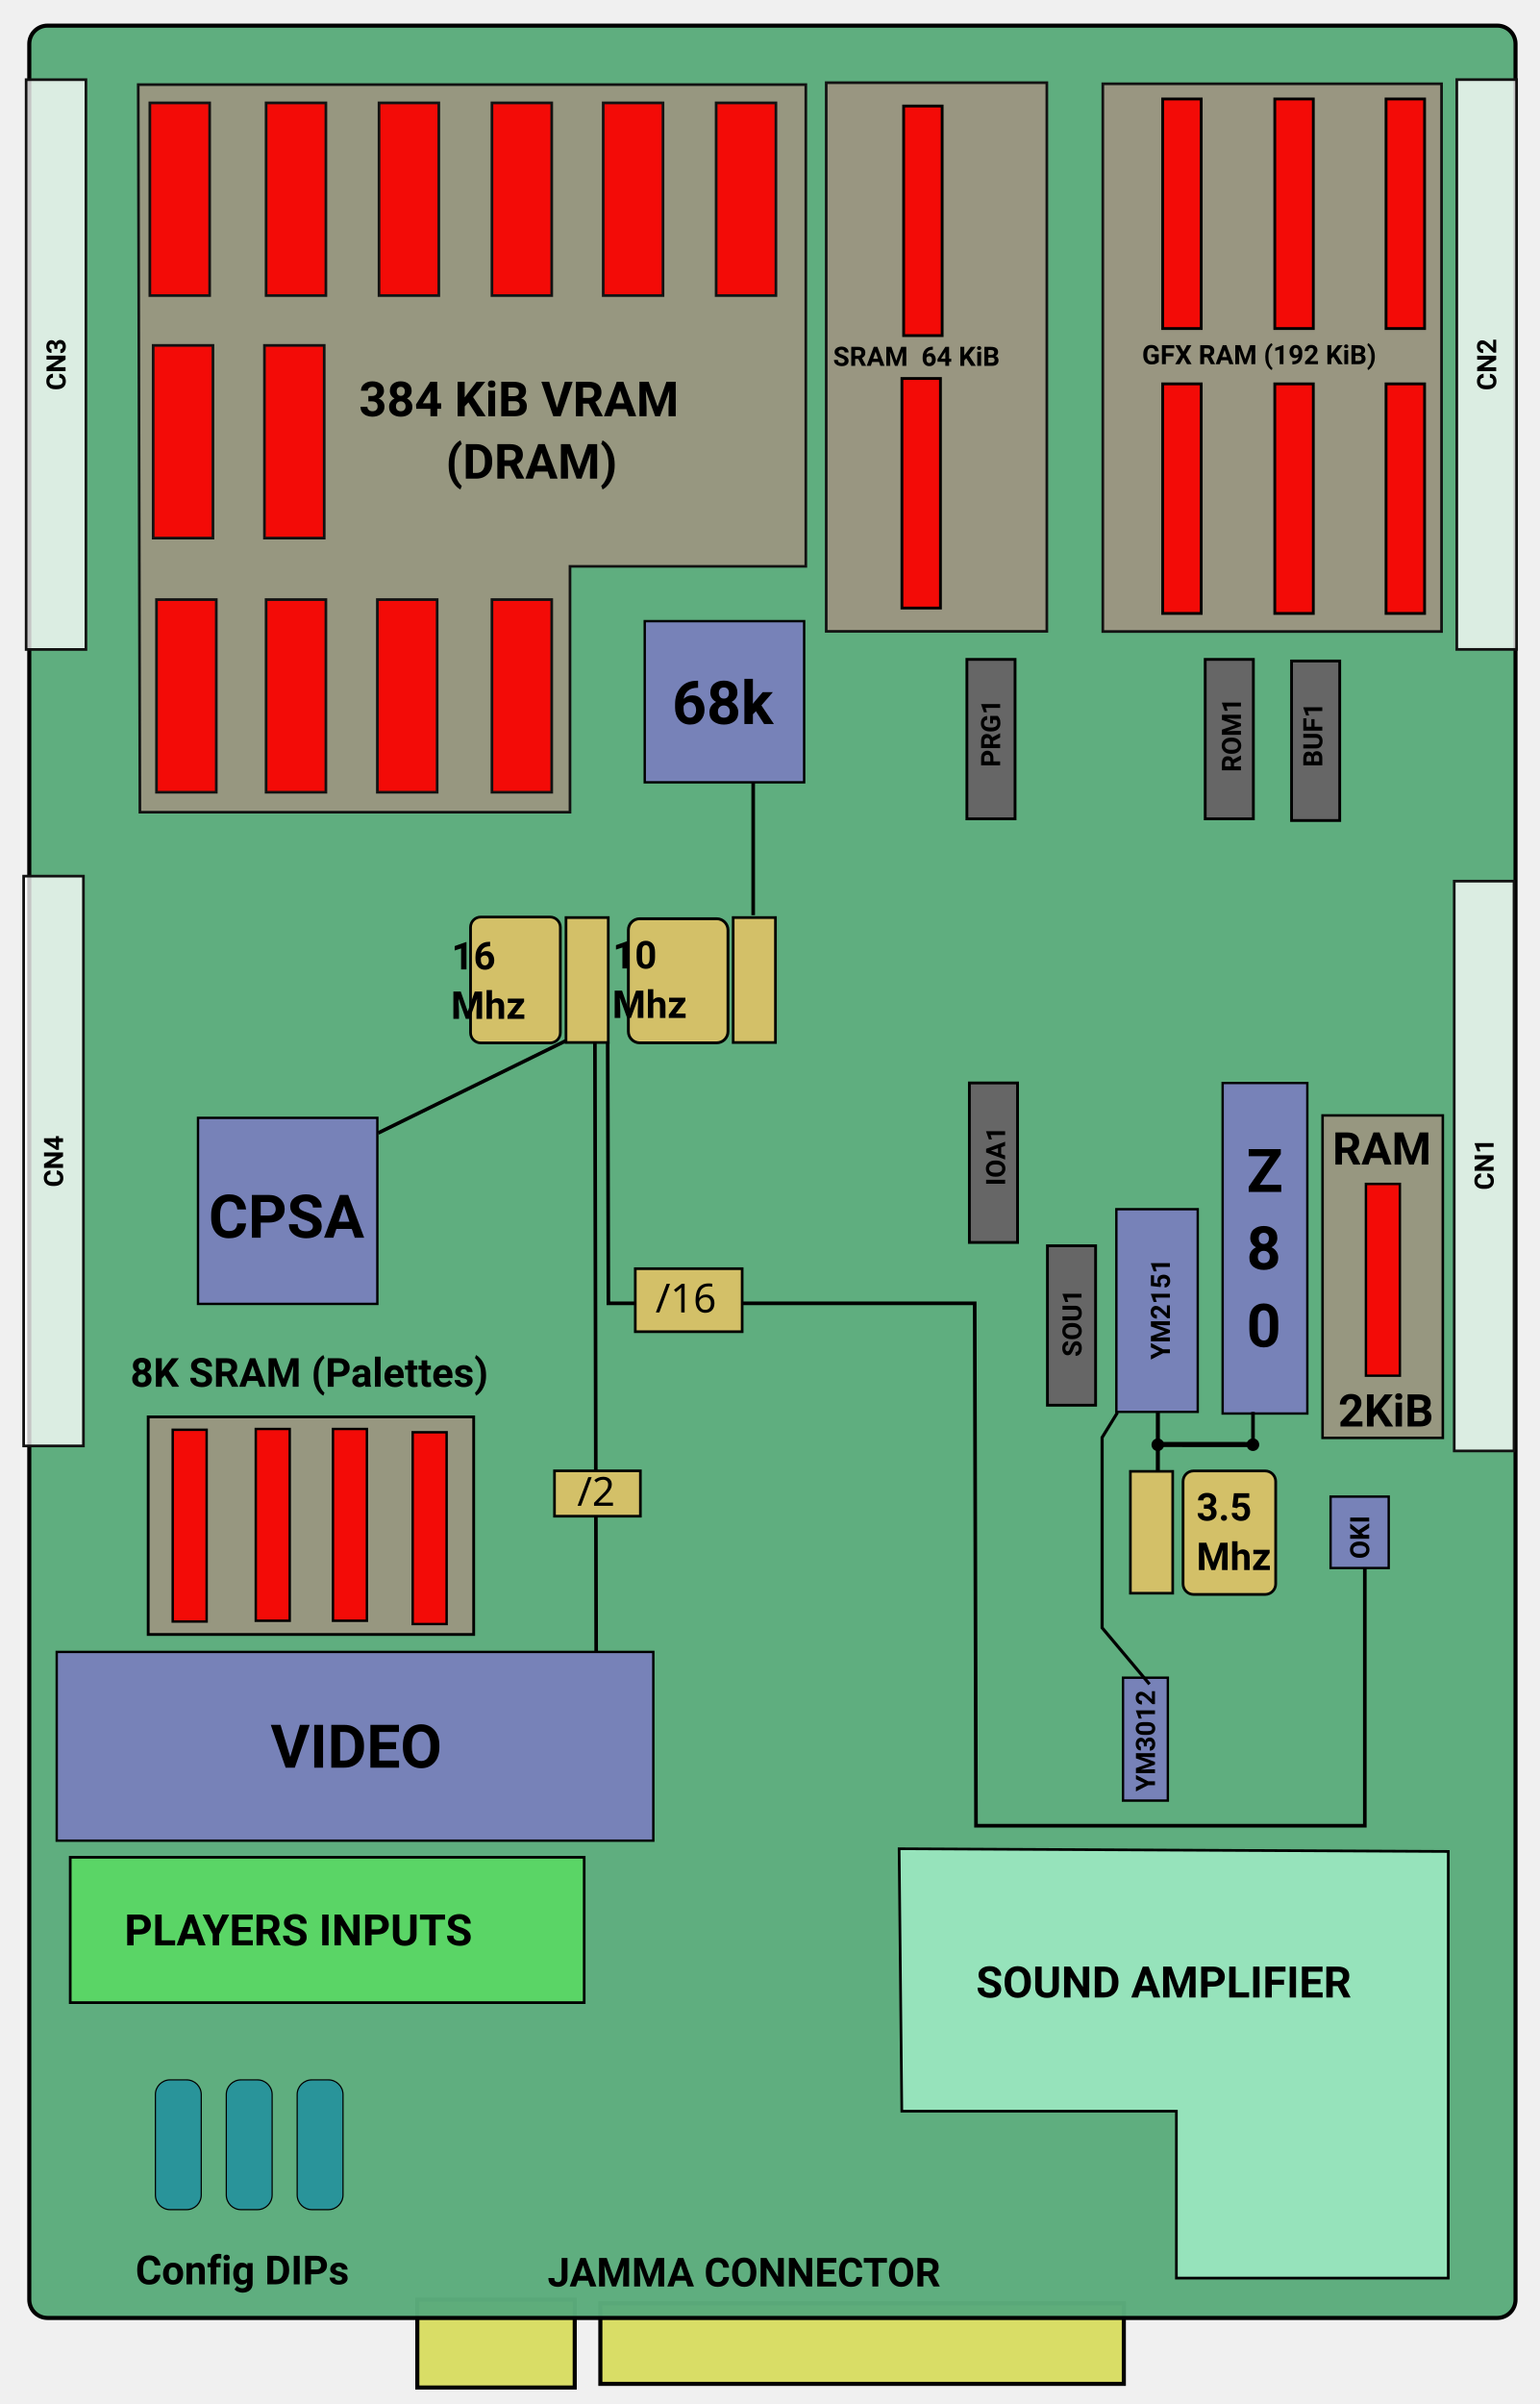
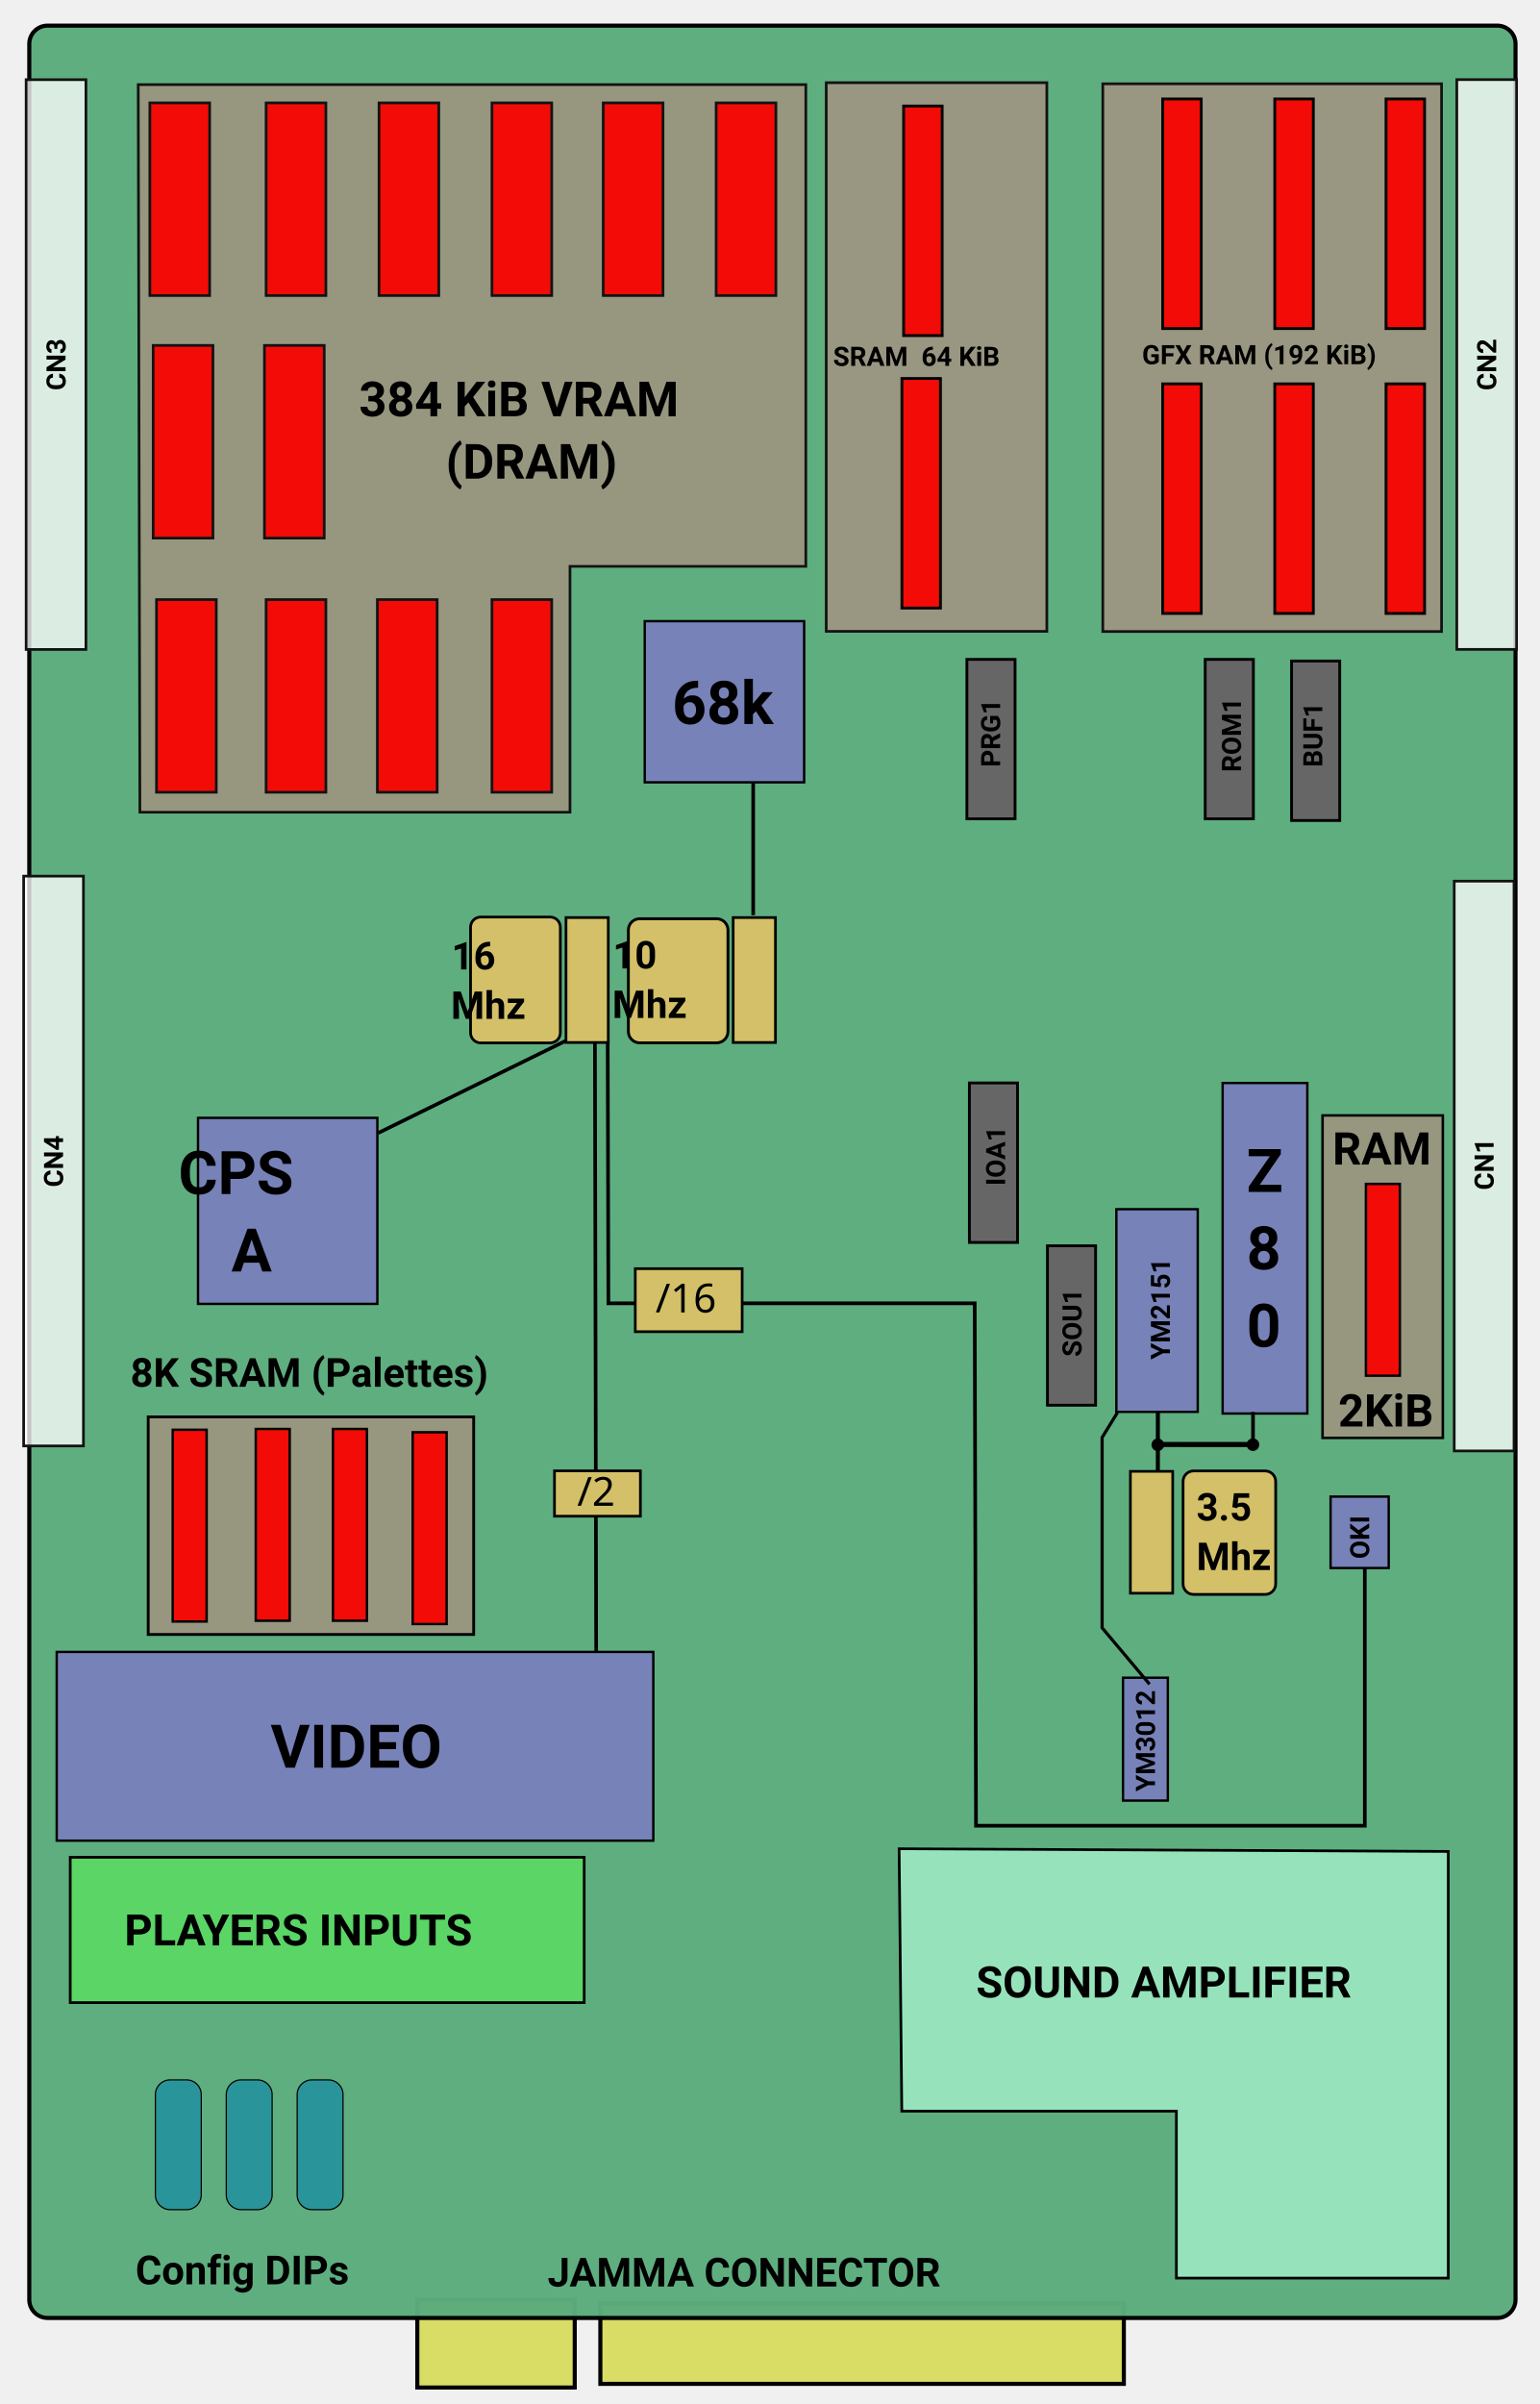
<svg xmlns="http://www.w3.org/2000/svg" width="324.996mm" height="507.447mm" viewBox="0 0 324.996 507.447" version="1.1" id="svg5">
  <defs id="defs2">
    <marker style="overflow:visible" id="DotM" refX="0" refY="0" orient="auto">
      <path transform="matrix(0.4,0,0,0.4,2.96,0.4)" style="fill:context-stroke;fill-rule:evenodd;stroke:context-stroke;stroke-width:1pt" d="m -2.5,-1 c 0,2.76 -2.24,5 -5,5 -2.76,0 -5,-2.24 -5,-5 0,-2.76 2.24,-5 5,-5 2.76,0 5,2.24 5,5 z" id="path7636" />
    </marker>
    <marker style="overflow:visible" id="DotS" refX="0" refY="0" orient="auto">
      <path transform="matrix(0.2,0,0,0.2,1.48,0.2)" style="fill:context-stroke;fill-rule:evenodd;stroke:context-stroke;stroke-width:1pt" d="m -2.5,-1 c 0,2.76 -2.24,5 -5,5 -2.76,0 -5,-2.24 -5,-5 0,-2.76 2.24,-5 5,-5 2.76,0 5,2.24 5,5 z" id="path7639" />
    </marker>
    <marker style="overflow:visible" id="DotL" refX="0" refY="0" orient="auto">
      <path transform="matrix(0.8,0,0,0.8,5.92,0.8)" style="fill:context-stroke;fill-rule:evenodd;stroke:context-stroke;stroke-width:1pt" d="m -2.5,-1 c 0,2.76 -2.24,5 -5,5 -2.76,0 -5,-2.24 -5,-5 0,-2.76 2.24,-5 5,-5 2.76,0 5,2.24 5,5 z" id="path7633" />
    </marker>
    <marker style="overflow:visible" id="DotM-8" refX="0" refY="0" orient="auto">
      <path transform="matrix(0.4,0,0,0.4,2.96,0.4)" style="fill:context-stroke;fill-rule:evenodd;stroke:context-stroke;stroke-width:1pt" d="m -2.5,-1 c 0,2.76 -2.24,5 -5,5 -2.76,0 -5,-2.24 -5,-5 0,-2.76 2.24,-5 5,-5 2.76,0 5,2.24 5,5 z" id="path7636-3" />
    </marker>
    <marker style="overflow:visible" id="marker7599" refX="0" refY="0" orient="auto">
      <path transform="matrix(0.4,0,0,0.4,2.96,0.4)" style="fill:context-stroke;fill-rule:evenodd;stroke:context-stroke;stroke-width:1pt" d="m -2.5,-1 c 0,2.76 -2.24,5 -5,5 -2.76,0 -5,-2.24 -5,-5 0,-2.76 2.24,-5 5,-5 2.76,0 5,2.24 5,5 z" id="path7597" />
    </marker>
  </defs>
  <g id="layer2" style="mix-blend-mode:lighten" transform="translate(415.1942,365.8677)" />
  <g id="layer1" style="display:inline;opacity:0.46;mix-blend-mode:normal" transform="translate(415.1942,365.8677)">
    <text xml:space="preserve" style="font-style:normal;font-weight:normal;font-size:10.583px;line-height:1.25;font-family:sans-serif;fill:#000000;fill-opacity:1;stroke:none;stroke-width:0.265" x="-213.62" y="-164.003" id="text6144">
      <tspan id="tspan6142" style="stroke-width:0.265" x="-213.62" y="-164.003" />
    </text>
  </g>
  <g id="layer7" transform="translate(-72.6337,96.319)" style="display:inline" />
  <g id="layer3" transform="translate(415.1942,365.8677)" style="display:inline" />
  <g id="layer4" transform="translate(415.1942,365.8677)" style="display:none">
    <text xml:space="preserve" style="font-weight:bold;font-size:5.644px;line-height:1.25;font-family:Roboto;-inkscape-font-specification:'Roboto Bold';display:inline;opacity:0.46;mix-blend-mode:normal;fill:#000000;fill-opacity:1;stroke:#000000;stroke-width:0.265;stroke-miterlimit:4;stroke-dasharray:none;stroke-opacity:1" x="-373.166" y="19.737" id="text13490" transform="translate(-7.9166667e-6)">
      <tspan id="tspan13488" style="fill:#000000;fill-opacity:1;stroke:#000000;stroke-width:0.265;stroke-miterlimit:4;stroke-dasharray:none;stroke-opacity:1" x="-373.166" y="19.737" />
    </text>
    <text xml:space="preserve" style="font-weight:bold;font-size:5.644px;line-height:1.25;font-family:Roboto;-inkscape-font-specification:'Roboto Bold';stroke-width:0.265" x="-311.451" y="-84.055" id="text16596">
      <tspan id="tspan16594" style="stroke-width:0.265" x="-311.451" y="-84.055" />
    </text>
  </g>
  <g id="layer5" style="display:inline" transform="translate(415.1942,365.8677)">
    <text xml:space="preserve" style="font-style:normal;font-weight:normal;font-size:10.583px;line-height:1.25;font-family:sans-serif;fill:#000000;fill-opacity:1;stroke:none;stroke-width:0.265" x="-81.075" y="-49.692" id="text35790">
      <tspan id="tspan35788" style="stroke-width:0.265" x="-81.075" y="-49.692" />
    </text>
  </g>
  <g id="layer6" transform="translate(415.1942,365.8677)" style="display:inline" />
  <g id="layer11" style="display:none" transform="translate(-72.6337,96.319)">
    <rect style="fill:#57eb59;fill-opacity:1;fill-rule:evenodd;stroke:#000000;stroke-width:0.565;stroke-miterlimit:4;stroke-dasharray:none;stroke-opacity:1" id="rect952" width="34.082" height="8.926" x="152.152" y="97.377" />
    <rect style="fill:#57eb59;fill-opacity:1;fill-rule:evenodd;stroke:#000000;stroke-width:0.565;stroke-miterlimit:4;stroke-dasharray:none;stroke-opacity:1" id="rect952-7" width="34.082" height="8.926" x="359.483" y="200.029" />
    <rect style="fill:#57eb59;fill-opacity:1;fill-rule:evenodd;stroke:#000000;stroke-width:0.565;stroke-miterlimit:4;stroke-dasharray:none;stroke-opacity:1" id="rect952-9" width="34.082" height="8.926" x="360.701" y="217.069" />
    <rect style="display:inline;opacity:0.836;fill:#57eb59;fill-opacity:1;fill-rule:evenodd;stroke:#000000;stroke-width:0.581;stroke-miterlimit:4;stroke-dasharray:none;stroke-opacity:1" id="rect952-9-5" width="42.741" height="31.112" x="266.943" y="248.216" />
    <text xml:space="preserve" style="font-style:normal;font-weight:normal;font-size:5.644px;line-height:1.25;font-family:sans-serif;fill:#000000;fill-opacity:1;stroke:none;stroke-width:0.265" x="281.26" y="258.63" id="text6492-6-0-1">
      <tspan id="tspan6490-8-65-5" style="font-style:normal;font-variant:normal;font-weight:bold;font-stretch:normal;font-size:5.644px;font-family:Roboto;-inkscape-font-specification:'Roboto Bold';stroke-width:0.265" x="281.26" y="258.63">Z-80 </tspan>
      <tspan style="font-style:normal;font-variant:normal;font-weight:bold;font-stretch:normal;font-size:5.644px;font-family:Roboto;-inkscape-font-specification:'Roboto Bold';stroke-width:0.265" x="281.26" y="265.896" id="tspan19219">&lt; - &gt;</tspan>
      <tspan style="font-style:normal;font-variant:normal;font-weight:bold;font-stretch:normal;font-size:5.644px;font-family:Roboto;-inkscape-font-specification:'Roboto Bold';stroke-width:0.265" x="281.26" y="273.163" id="tspan19221">SRAM</tspan>
    </text>
    <rect style="fill:#57eb59;fill-opacity:1;fill-rule:evenodd;stroke:#000000;stroke-width:0.565;stroke-miterlimit:4;stroke-dasharray:none;stroke-opacity:1" id="rect952-0" width="34.082" height="8.926" x="419.127" y="200.029" />
    <rect style="fill:#57eb59;fill-opacity:1;fill-rule:evenodd;stroke:#000000;stroke-width:0.565;stroke-miterlimit:4;stroke-dasharray:none;stroke-opacity:1" id="rect952-2" width="34.082" height="8.926" x="418.844" y="215.852" />
    <rect style="fill:#57eb59;fill-opacity:1;fill-rule:evenodd;stroke:#000000;stroke-width:0.565;stroke-miterlimit:4;stroke-dasharray:none;stroke-opacity:1" id="rect952-3" width="34.082" height="8.926" x="152.152" y="115.229" />
  </g>
  <g id="layer12" transform="translate(-72.6337,96.319)" style="display:inline">
    <g id="g7455">
      <rect style="fill:#d9dd63;fill-opacity:0.973;stroke:#000000;stroke-width:0.865;stroke-dasharray:none;stroke-miterlimit:4" id="rect12993" width="110.533" height="17.005" x="199.399" y="389.872" ry="0" />
      <rect style="fill:#d9dd63;fill-opacity:0.973;stroke:#000000;stroke-width:0.865;stroke-dasharray:none;stroke-miterlimit:4" id="rect13416" width="33.237" height="18.551" x="160.751" y="389.099" />
      <rect style="fill:#5cac7c;fill-opacity:0.973;stroke:#000000;stroke-width:0.865;stroke-miterlimit:4;stroke-dasharray:none" id="rect12221" width="313.821" height="483.872" x="78.817" y="-90.908" ry="3.858" />
    </g>
    <rect style="display:inline;mix-blend-mode:normal;fill:#ffffff;fill-opacity:0.77;stroke:#121212;stroke-width:0.565;stroke-miterlimit:4;stroke-dasharray:none;stroke-opacity:1" id="rect2945" width="120.273" height="12.623" x="-40.76" y="380.237" transform="rotate(-90)" />
    <rect style="display:inline;mix-blend-mode:normal;fill:#ffffff;fill-opacity:0.77;stroke:#121212;stroke-width:0.565;stroke-miterlimit:4;stroke-dasharray:none;stroke-opacity:1" id="rect2945-8" width="120.273" height="12.623" x="-209.949" y="379.695" transform="rotate(-90)" />
    <rect style="display:inline;mix-blend-mode:normal;fill:#ffffff;fill-opacity:0.77;stroke:#121212;stroke-width:0.565;stroke-miterlimit:4;stroke-dasharray:none;stroke-opacity:1" id="rect2945-8-7" width="120.273" height="12.623" x="-208.897" y="77.626" transform="rotate(-90)" />
    <rect style="display:inline;mix-blend-mode:normal;fill:#ffffff;fill-opacity:0.77;stroke:#121212;stroke-width:0.565;stroke-miterlimit:4;stroke-dasharray:none;stroke-opacity:1" id="rect2945-2" width="120.273" height="12.623" x="-40.776" y="78.155" transform="rotate(-90)" />
    <text xml:space="preserve" style="font-style:normal;font-weight:normal;font-size:5.644px;line-height:1.25;font-family:sans-serif;fill:#000000;fill-opacity:1;stroke:none;stroke-width:0.265" x="-154.259" y="85.946" id="text6492-6-739-93" transform="rotate(-90)">
      <tspan id="tspan6490-8-7-7" style="font-style:normal;font-variant:normal;font-weight:bold;font-stretch:normal;font-size:5.644px;font-family:Roboto;-inkscape-font-specification:'Roboto Bold';stroke-width:0.265" x="-154.259" y="85.946">CN4</tspan>
    </text>
    <text xml:space="preserve" style="font-style:normal;font-weight:normal;font-size:5.644px;line-height:1.25;font-family:sans-serif;fill:#000000;fill-opacity:1;stroke:none;stroke-width:0.265" x="13.92" y="86.475" id="text6492-6-739-93-4" transform="rotate(-90)">
      <tspan id="tspan6490-8-7-7-0" style="font-style:normal;font-variant:normal;font-weight:bold;font-stretch:normal;font-size:5.644px;font-family:Roboto;-inkscape-font-specification:'Roboto Bold';stroke-width:0.265" x="13.92" y="86.475">CN3</tspan>
    </text>
    <text xml:space="preserve" style="font-style:normal;font-weight:normal;font-size:5.644px;line-height:1.25;font-family:sans-serif;fill:#000000;fill-opacity:1;stroke:none;stroke-width:0.265" x="13.911" y="388.556" id="text6492-6-739-93-5" transform="rotate(-90)">
      <tspan id="tspan6490-8-7-7-7" style="font-style:normal;font-variant:normal;font-weight:bold;font-stretch:normal;font-size:5.644px;font-family:Roboto;-inkscape-font-specification:'Roboto Bold';stroke-width:0.265" x="13.911" y="388.556">CN2</tspan>
    </text>
    <text xml:space="preserve" style="font-style:normal;font-weight:normal;font-size:5.644px;line-height:1.25;font-family:sans-serif;fill:#000000;fill-opacity:1;stroke:none;stroke-width:0.265" x="-154.871" y="388.014" id="text6492-6-739-93-0" transform="rotate(-90)">
      <tspan id="tspan6490-8-7-7-05" style="font-style:normal;font-variant:normal;font-weight:bold;font-stretch:normal;font-size:5.644px;font-family:Roboto;-inkscape-font-specification:'Roboto Bold';stroke-width:0.265" x="-154.871" y="388.014">CN1</tspan>
    </text>
    <rect style="fill:#7782b8;fill-opacity:1;stroke:#000000;stroke-width:0.5;stroke-miterlimit:4;stroke-dasharray:none;stroke-opacity:1" id="rect1675" width="34.013" height="33.662" x="-68.812" y="208.769" transform="rotate(-90)" />
    <rect style="fill:#7782b8;fill-opacity:1;stroke:#000000;stroke-width:0.5;stroke-miterlimit:4;stroke-dasharray:none;stroke-opacity:1" id="rect1897" width="39.273" height="37.87" x="-178.916" y="114.444" transform="rotate(-90)" />
    <rect style="fill:#7782b8;fill-opacity:1;stroke:#000000;stroke-width:0.5;stroke-miterlimit:4;stroke-dasharray:none;stroke-opacity:1" id="rect1899" width="69.779" height="17.883" x="-202.059" y="330.795" transform="rotate(-90)" />
    <rect style="fill:#7782b8;fill-opacity:1;stroke:#000000;stroke-width:0.5;stroke-miterlimit:4;stroke-dasharray:none;stroke-opacity:1" id="rect1901" width="42.779" height="17.182" x="-201.708" y="308.354" transform="rotate(-90)" />
    <text xml:space="preserve" style="font-style:normal;font-weight:normal;font-size:5.644px;line-height:1.25;font-family:sans-serif;fill:#000000;fill-opacity:1;stroke:none;stroke-width:0.265" x="-190.66" y="319.66" id="text6492-6-7" transform="rotate(-90)">
      <tspan id="tspan6490-8-8" style="font-style:normal;font-variant:normal;font-weight:bold;font-stretch:normal;font-size:5.644px;font-family:Roboto;-inkscape-font-specification:'Roboto Bold';stroke-width:0.265" x="-190.66" y="319.66">YM2151</tspan>
    </text>
    <rect style="display:inline;fill:#d3c068;fill-opacity:1;stroke:#000000;stroke-width:0.577;stroke-miterlimit:4;stroke-dasharray:none;stroke-opacity:1" id="rect1908" width="26.573" height="18.962" x="-123.826" y="171.989" ry="2.155" transform="rotate(-90)" />
    <rect style="display:inline;fill:#d3c068;fill-opacity:1;stroke:#000000;stroke-width:0.58;stroke-miterlimit:4;stroke-dasharray:none;stroke-opacity:1" id="rect1908-8" width="26.069" height="19.558" x="-240.24" y="322.436" ry="2.223" transform="rotate(-90)" />
    <rect style="display:inline;fill:#d3c068;fill-opacity:1;stroke:#000000;stroke-width:0.603;stroke-miterlimit:4;stroke-dasharray:none;stroke-opacity:1" id="rect1908-4" width="26.196" height="21.032" x="-123.807" y="205.314" ry="2.39" transform="rotate(-90)" />
    <path style="display:inline;fill:none;stroke:#000000;stroke-width:0.765;stroke-linecap:butt;stroke-linejoin:miter;stroke-miterlimit:4;stroke-dasharray:none;stroke-opacity:1" d="M 193.261,122.806 152.494,142.837" id="path5693" />
    <path style="display:inline;fill:none;stroke:#000000;stroke-width:0.765;stroke-linecap:butt;stroke-linejoin:miter;stroke-miterlimit:4;stroke-dasharray:none;stroke-opacity:1" d="M 231.67,96.864 V 68.812" id="path5695" />
    <path style="display:inline;fill:none;stroke:#000000;stroke-width:0.852;stroke-linecap:butt;stroke-linejoin:miter;stroke-miterlimit:4;stroke-dasharray:none;stroke-opacity:1" d="m 317.113,214.707 0.007,-12.993" id="path5697" />
    <path style="display:inline;fill:none;stroke:#000000;stroke-width:1.074;stroke-linecap:butt;stroke-linejoin:miter;stroke-miterlimit:4;stroke-dasharray:none;stroke-opacity:1" d="m 337.652,208.599 -20.78,-0.007" id="path5697-7" />
    <path style="display:inline;fill:none;stroke:#000000;stroke-width:0.765;stroke-linecap:butt;stroke-linejoin:miter;stroke-miterlimit:4;stroke-dasharray:none;stroke-opacity:1" d="m 337.205,208.742 v -7.02" id="path5699" />
    <text xml:space="preserve" style="font-style:normal;font-weight:normal;font-size:8.114px;line-height:1.25;font-family:sans-serif;text-align:center;text-anchor:middle;display:inline;fill:#000000;fill-opacity:1;stroke:none;stroke-width:0.265" x="181.014" y="108.305" id="text6492">
      <tspan id="tspan6490" style="font-style:normal;font-variant:normal;font-weight:bold;font-stretch:normal;font-size:8.114px;font-family:Roboto;-inkscape-font-specification:'Roboto Bold';text-align:center;text-anchor:middle;stroke-width:0.265" x="181.014" y="108.305">16 </tspan>
      <tspan style="font-style:normal;font-variant:normal;font-weight:bold;font-stretch:normal;font-size:8.114px;font-family:Roboto;-inkscape-font-specification:'Roboto Bold';text-align:center;text-anchor:middle;stroke-width:0.265" x="181.014" y="118.75" id="tspan9613">Mhz</tspan>
    </text>
    <text xml:space="preserve" style="font-style:normal;font-weight:normal;font-size:8.114px;line-height:1.25;font-family:sans-serif;text-align:center;text-anchor:middle;display:inline;fill:#000000;fill-opacity:1;stroke:none;stroke-width:0.265" x="215.073" y="108.115" id="text6492-6">
      <tspan id="tspan6490-8" style="font-style:normal;font-variant:normal;font-weight:bold;font-stretch:normal;font-size:8.114px;font-family:Roboto;-inkscape-font-specification:'Roboto Bold';text-align:center;text-anchor:middle;stroke-width:0.265" x="215.073" y="108.115">10 </tspan>
      <tspan style="font-style:normal;font-variant:normal;font-weight:bold;font-stretch:normal;font-size:8.114px;font-family:Roboto;-inkscape-font-specification:'Roboto Bold';text-align:center;text-anchor:middle;stroke-width:0.265" x="215.073" y="118.56" id="tspan10155">Mhz</tspan>
    </text>
    <text xml:space="preserve" style="font-style:normal;font-weight:normal;font-size:8.114px;line-height:1.25;font-family:sans-serif;display:inline;fill:#000000;fill-opacity:1;stroke:none;stroke-width:0.265" x="325.27" y="224.651" id="text6492-6-8">
      <tspan id="tspan6490-8-4" style="font-style:normal;font-variant:normal;font-weight:bold;font-stretch:normal;font-size:8.114px;font-family:Roboto;-inkscape-font-specification:'Roboto Bold';stroke-width:0.265" x="325.27" y="224.651">3.5 </tspan>
      <tspan style="font-style:normal;font-variant:normal;font-weight:bold;font-stretch:normal;font-size:8.114px;font-family:Roboto;-inkscape-font-specification:'Roboto Bold';stroke-width:0.265" x="325.27" y="235.096" id="tspan6848">Mhz</tspan>
    </text>
    <rect style="display:inline;fill:#d3c068;fill-opacity:1;stroke:#000000;stroke-width:0.558;stroke-miterlimit:4;stroke-dasharray:none;stroke-opacity:1" id="rect3130" width="25.729" height="8.933" x="-239.987" y="311.318" ry="0" transform="rotate(-90)" />
    <rect style="display:inline;fill:#d3c068;fill-opacity:1;stroke:#000000;stroke-width:0.565;stroke-miterlimit:4;stroke-dasharray:none;stroke-opacity:1" id="rect3130-1" width="26.373" height="8.926" x="-123.735" y="192.145" ry="0" transform="rotate(-90)" />
    <rect style="display:inline;fill:#d3c068;fill-opacity:1;stroke:#000000;stroke-width:0.565;stroke-miterlimit:4;stroke-dasharray:none;stroke-opacity:1" id="rect3130-3" width="26.373" height="8.926" x="-123.735" y="227.444" ry="0" transform="rotate(-90)" />
    <rect style="display:inline;fill:#c98382;fill-opacity:0.535;stroke:#000000;stroke-width:0.533;stroke-miterlimit:4;stroke-dasharray:none;stroke-opacity:1" id="rect4839-4" width="68.068" height="25.397" x="-207.198" y="351.891" transform="rotate(-90)" />
    <path style="display:inline;fill:#c98382;fill-opacity:0.535;stroke:#121212;stroke-width:0.565;stroke-linecap:butt;stroke-linejoin:miter;stroke-miterlimit:4;stroke-dasharray:none;stroke-opacity:1" d="m 102.172,75.124 h 90.818 v -51.896 h 49.792 V -78.461 H 101.821 Z" id="path2176" />
    <rect style="display:inline;fill:#c98382;fill-opacity:0.553;stroke:#121212;stroke-width:0.565;stroke-miterlimit:4;stroke-dasharray:none;stroke-opacity:1" id="rect3589" width="115.812" height="46.584" x="-36.952" y="247.092" transform="rotate(-90)" />
    <rect style="display:inline;fill:#c98382;fill-opacity:0.553;stroke:#121212;stroke-width:0.565;stroke-miterlimit:4;stroke-dasharray:none;stroke-opacity:1" id="rect3589-5" width="115.613" height="71.524" x="-36.984" y="305.492" transform="rotate(-90)" />
    <rect style="display:inline;fill:#f30b07;fill-opacity:1;stroke:#000000;stroke-width:0.595;stroke-miterlimit:4;stroke-dasharray:none;stroke-opacity:1" id="rect2651-7-0-4-0" width="48.46" height="8.135" x="-33.167" y="341.806" ry="0" transform="rotate(-90)" />
    <rect style="display:inline;fill:#f30b07;fill-opacity:1;stroke:#000000;stroke-width:0.595;stroke-miterlimit:4;stroke-dasharray:none;stroke-opacity:1" id="rect2651-7-0-6-0" width="48.46" height="8.135" x="26.966" y="341.806" ry="0" transform="rotate(-90)" />
    <rect style="display:inline;fill:#f30b07;fill-opacity:1;stroke:#000000;stroke-width:0.595;stroke-miterlimit:4;stroke-dasharray:none;stroke-opacity:1" id="rect2651-7-0-4-9" width="48.46" height="8.135" x="-33.167" y="365.299" ry="0" transform="rotate(-90)" />
    <rect style="display:inline;fill:#f30b07;fill-opacity:1;stroke:#000000;stroke-width:0.595;stroke-miterlimit:4;stroke-dasharray:none;stroke-opacity:1" id="rect2651-7-0-6-3" width="48.46" height="8.135" x="26.966" y="365.299" ry="0" transform="rotate(-90)" />
    <rect style="display:inline;fill:#f30b07;fill-opacity:1;stroke:#000000;stroke-width:0.595;stroke-miterlimit:4;stroke-dasharray:none;stroke-opacity:1" id="rect2651-7-0" width="48.46" height="8.135" x="25.478" y="263.435" ry="0" transform="rotate(-90)" />
    <rect style="display:inline;fill:#f30b07;fill-opacity:1;stroke:#000000;stroke-width:0.595;stroke-miterlimit:4;stroke-dasharray:none;stroke-opacity:1" id="rect2651-7-0-3" width="48.46" height="8.135" x="-32.029" y="263.075" ry="0" transform="rotate(-90)" />
    <rect style="display:inline;fill:#f30b07;fill-opacity:1;stroke:#000000;stroke-width:0.595;stroke-miterlimit:4;stroke-dasharray:none;stroke-opacity:1" id="rect2651-7-0-4" width="48.46" height="8.135" x="-33.167" y="318.134" ry="0" transform="rotate(-90)" />
    <rect style="display:inline;fill:#f30b07;fill-opacity:1;stroke:#000000;stroke-width:0.51;stroke-miterlimit:4;stroke-dasharray:none;stroke-opacity:1" id="rect2651-7-0-4-5" width="40.479" height="7.167" x="-194.071" y="361.049" ry="0" transform="rotate(-90)" />
    <rect style="display:inline;fill:#f30b07;fill-opacity:1;stroke:#000000;stroke-width:0.595;stroke-miterlimit:4;stroke-dasharray:none;stroke-opacity:1" id="rect2651-7-0-6" width="48.46" height="8.135" x="26.966" y="318.134" ry="0" transform="rotate(-90)" />
    <rect style="display:inline;fill:#c98382;fill-opacity:0.535;stroke:#000000;stroke-width:0.595;stroke-miterlimit:4;stroke-dasharray:none;stroke-opacity:1" id="rect4839" width="45.935" height="68.727" x="-248.695" y="103.925" transform="rotate(-90)" />
    <rect style="display:inline;fill:#f30b07;fill-opacity:1;stroke:#000000;stroke-width:0.51;stroke-miterlimit:4;stroke-dasharray:none;stroke-opacity:1" id="rect2651-7-0-4-5-2" width="40.479" height="7.167" x="-245.964" y="109.101" ry="0" transform="rotate(-90)" />
    <rect style="display:inline;fill:#f30b07;fill-opacity:1;stroke:#000000;stroke-width:0.51;stroke-miterlimit:4;stroke-dasharray:none;stroke-opacity:1" id="rect2651-7-0-4-5-1" width="40.479" height="7.167" x="-245.792" y="126.64" ry="0" transform="rotate(-90)" />
    <rect style="display:inline;fill:#f30b07;fill-opacity:1;stroke:#000000;stroke-width:0.51;stroke-miterlimit:4;stroke-dasharray:none;stroke-opacity:1" id="rect2651-7-0-4-5-3" width="40.479" height="7.167" x="-245.792" y="142.942" ry="0" transform="rotate(-90)" />
    <rect style="display:inline;fill:#f30b07;fill-opacity:1;stroke:#000000;stroke-width:0.51;stroke-miterlimit:4;stroke-dasharray:none;stroke-opacity:1" id="rect2651-7-0-4-5-21" width="40.479" height="7.167" x="-246.493" y="159.773" ry="0" transform="rotate(-90)" />
    <rect style="display:inline;fill:#f30b07;fill-opacity:1;stroke:#121212;stroke-width:0.565;stroke-miterlimit:4;stroke-dasharray:none;stroke-opacity:1" id="rect2651" width="40.675" height="12.623" x="33.928" y="104.276" ry="0" transform="rotate(-90)" />
    <rect style="display:inline;fill:#f30b07;fill-opacity:1;stroke:#121212;stroke-width:0.565;stroke-miterlimit:4;stroke-dasharray:none;stroke-opacity:1" id="rect2651-3" width="40.675" height="12.623" x="-17.267" y="104.977" ry="0" transform="rotate(-90)" />
    <rect style="display:inline;fill:#f30b07;fill-opacity:1;stroke:#121212;stroke-width:0.565;stroke-miterlimit:4;stroke-dasharray:none;stroke-opacity:1" id="rect2651-6" width="40.675" height="12.623" x="-70.916" y="105.678" ry="0" transform="rotate(-90)" />
    <rect style="display:inline;fill:#f30b07;fill-opacity:1;stroke:#121212;stroke-width:0.565;stroke-miterlimit:4;stroke-dasharray:none;stroke-opacity:1" id="rect2651-5" width="40.675" height="12.623" x="-70.916" y="128.821" ry="0" transform="rotate(-90)" />
    <rect style="display:inline;fill:#f30b07;fill-opacity:1;stroke:#121212;stroke-width:0.565;stroke-miterlimit:4;stroke-dasharray:none;stroke-opacity:1" id="rect2651-9" width="40.675" height="12.623" x="-17.267" y="128.47" ry="0" transform="rotate(-90)" />
    <rect style="display:inline;fill:#f30b07;fill-opacity:1;stroke:#121212;stroke-width:0.565;stroke-miterlimit:4;stroke-dasharray:none;stroke-opacity:1" id="rect2651-54" width="40.675" height="12.623" x="33.928" y="128.821" ry="0" transform="rotate(-90)" />
    <rect style="display:inline;fill:#f30b07;fill-opacity:1;stroke:#121212;stroke-width:0.565;stroke-miterlimit:4;stroke-dasharray:none;stroke-opacity:1" id="rect2651-91" width="40.675" height="12.623" x="33.928" y="152.665" ry="0" transform="rotate(-90)" />
    <rect style="display:inline;fill:#f30b07;fill-opacity:1;stroke:#121212;stroke-width:0.565;stroke-miterlimit:4;stroke-dasharray:none;stroke-opacity:1" id="rect2651-7" width="40.675" height="12.623" x="33.928" y="176.509" ry="0" transform="rotate(-90)" />
    <rect style="display:inline;fill:#f30b07;fill-opacity:1;stroke:#121212;stroke-width:0.565;stroke-miterlimit:4;stroke-dasharray:none;stroke-opacity:1" id="rect2651-55" width="40.675" height="12.623" x="33.928" y="200.003" ry="0" transform="rotate(-90)" />
    <rect style="display:inline;fill:#f30b07;fill-opacity:1;stroke:#121212;stroke-width:0.565;stroke-miterlimit:4;stroke-dasharray:none;stroke-opacity:1" id="rect2651-4" width="40.675" height="12.623" x="33.928" y="223.847" ry="0" transform="rotate(-90)" />
    <rect style="display:inline;fill:#f30b07;fill-opacity:1;stroke:#121212;stroke-width:0.565;stroke-miterlimit:4;stroke-dasharray:none;stroke-opacity:1" id="rect2651-1" width="40.675" height="12.623" x="-70.916" y="152.315" ry="0" transform="rotate(-90)" />
    <rect style="display:inline;fill:#f30b07;fill-opacity:1;stroke:#121212;stroke-width:0.565;stroke-miterlimit:4;stroke-dasharray:none;stroke-opacity:1" id="rect2651-8" width="40.675" height="12.623" x="-70.916" y="176.509" ry="0" transform="rotate(-90)" />
    <text xml:space="preserve" style="font-style:normal;font-weight:normal;font-size:10.231px;line-height:1.25;font-family:sans-serif;display:inline;fill:#000000;fill-opacity:1;stroke:none;stroke-width:0.265" x="191.516" y="-8.455" id="text6492-6-5-3">
      <tspan id="tspan6490-8-6-0" style="font-style:normal;font-variant:normal;font-weight:bold;font-stretch:normal;font-size:10.231px;font-family:Roboto;-inkscape-font-specification:'Roboto Bold';text-align:center;text-anchor:middle;stroke-width:0.265" x="191.516" y="-8.455">384 KiB VRAM</tspan>
      <tspan style="font-style:normal;font-variant:normal;font-weight:bold;font-stretch:normal;font-size:10.231px;font-family:Roboto;-inkscape-font-specification:'Roboto Bold';text-align:center;text-anchor:middle;stroke-width:0.265" x="191.516" y="4.715" id="tspan43017">(DRAM)</tspan>
    </text>
    <text xml:space="preserve" style="font-style:normal;font-weight:normal;font-size:5.644px;line-height:1.25;font-family:sans-serif;display:inline;fill:#000000;fill-opacity:1;stroke:none;stroke-width:0.265" x="269.814" y="-19.087" id="text6492-6-5-6">
      <tspan style="font-style:normal;font-variant:normal;font-weight:bold;font-stretch:normal;font-size:5.644px;font-family:Roboto;-inkscape-font-specification:'Roboto Bold';text-align:center;text-anchor:middle;stroke-width:0.265" x="270.514" y="-19.087" id="tspan14691">SRAM  64 KiB </tspan>
    </text>
    <text xml:space="preserve" style="font-style:normal;font-weight:normal;font-size:5.644px;line-height:1.25;font-family:sans-serif;display:inline;fill:#000000;fill-opacity:1;stroke:none;stroke-width:0.265" x="342.172" y="-19.45" id="text6492-6-5-6-6">
      <tspan style="font-style:normal;font-variant:normal;font-weight:bold;font-stretch:normal;font-size:5.644px;font-family:Roboto;-inkscape-font-specification:'Roboto Bold';text-align:center;text-anchor:middle;stroke-width:0.265" x="342.172" y="-19.45" id="tspan38105-3">GFX RAM (192 KiB)</tspan>
    </text>
    <text xml:space="preserve" style="font-style:normal;font-weight:normal;font-size:9.525px;line-height:1.25;font-family:sans-serif;display:inline;fill:#000000;fill-opacity:1;stroke:none;stroke-width:0.265" x="355.202" y="204.796" id="text6492-6-5-4">
      <tspan id="tspan6490-8-6-8" style="font-style:normal;font-variant:normal;font-weight:bold;font-stretch:normal;font-size:9.525px;font-family:Roboto;-inkscape-font-specification:'Roboto Bold';stroke-width:0.265" x="355.202" y="204.796">2KiB </tspan>
    </text>
    <text xml:space="preserve" style="font-style:normal;font-weight:normal;font-size:9.525px;line-height:1.25;font-family:sans-serif;display:inline;fill:#000000;fill-opacity:1;stroke:none;stroke-width:0.265" x="353.998" y="149.509" id="text6492-6-5-4-9">
      <tspan id="tspan6490-8-6-8-1" style="font-style:normal;font-variant:normal;font-weight:bold;font-stretch:normal;font-size:9.525px;font-family:Roboto;-inkscape-font-specification:'Roboto Bold';stroke-width:0.265" x="353.998" y="149.509">RAM</tspan>
    </text>
    <text xml:space="preserve" style="font-style:normal;font-weight:normal;font-size:8.467px;line-height:1.25;font-family:sans-serif;display:inline;fill:#000000;fill-opacity:1;stroke:none;stroke-width:0.265" x="100.162" y="196.402" id="text6492-6-5-61">
      <tspan id="tspan6490-8-6-40" style="font-style:normal;font-variant:normal;font-weight:bold;font-stretch:normal;font-size:8.467px;font-family:Roboto;-inkscape-font-specification:'Roboto Bold';stroke-width:0.265" x="100.162" y="196.402">8K SRAM (Palettes)</tspan>
    </text>
    <text xml:space="preserve" style="font-style:normal;font-weight:normal;font-size:8.467px;line-height:1.25;font-family:sans-serif;display:inline;fill:#000000;fill-opacity:1;stroke:none;stroke-width:0.265" x="101.25" y="385.858" id="text6492-6-5-61-7">
      <tspan id="tspan6490-8-6-40-4" style="font-style:normal;font-variant:normal;font-weight:bold;font-stretch:normal;font-size:8.467px;font-family:Roboto;-inkscape-font-specification:'Roboto Bold';stroke-width:0.265" x="101.25" y="385.858">Config DIPs</tspan>
    </text>
    <text xml:space="preserve" style="font-style:normal;font-weight:normal;font-size:8.467px;line-height:1.25;font-family:sans-serif;display:inline;fill:#000000;fill-opacity:1;stroke:none;stroke-width:0.265" x="188.253" y="386.323" id="text6492-6-5-61-7-0">
      <tspan id="tspan6490-8-6-40-4-7" style="font-style:normal;font-variant:normal;font-weight:bold;font-stretch:normal;font-size:8.467px;font-family:Roboto;-inkscape-font-specification:'Roboto Bold';stroke-width:0.265" x="188.253" y="386.323">JAMMA CONNECTOR</tspan>
    </text>
    <rect style="display:inline;fill:#666666;fill-opacity:1;stroke:#000000;stroke-width:0.595;stroke-miterlimit:4;stroke-dasharray:none;stroke-opacity:1" id="rect4279" width="33.662" height="10.169" x="-76.526" y="276.795" transform="rotate(-90)" />
    <rect style="display:inline;fill:#666666;fill-opacity:1;stroke:#000000;stroke-width:0.595;stroke-miterlimit:4;stroke-dasharray:none;stroke-opacity:1" id="rect4279-0" width="33.662" height="10.169" x="-200.306" y="293.802" transform="rotate(-90)" />
    <rect style="display:inline;fill:#666666;fill-opacity:1;stroke:#000000;stroke-width:0.595;stroke-miterlimit:4;stroke-dasharray:none;stroke-opacity:1" id="rect4279-4" width="33.662" height="10.169" x="-165.942" y="277.321" transform="rotate(-90)" />
    <rect style="display:inline;fill:#666666;fill-opacity:1;stroke:#000000;stroke-width:0.595;stroke-miterlimit:4;stroke-dasharray:none;stroke-opacity:1" id="rect4279-8" width="33.662" height="10.169" x="-76.526" y="327.113" transform="rotate(-90)" />
    <rect style="display:inline;fill:#666666;fill-opacity:1;stroke:#000000;stroke-width:0.595;stroke-miterlimit:4;stroke-dasharray:none;stroke-opacity:1" id="rect4279-5" width="33.662" height="10.169" x="-76.877" y="345.347" transform="rotate(-90)" />
    <text xml:space="preserve" style="font-style:normal;font-weight:normal;font-size:5.644px;line-height:1.25;font-family:sans-serif;display:inline;fill:#000000;fill-opacity:1;stroke:none;stroke-width:0.265" x="-153.948" y="284.867" id="text6492-6-739-9" transform="rotate(-90)">
      <tspan id="tspan6490-8-7-6" style="font-style:normal;font-variant:normal;font-weight:bold;font-stretch:normal;font-size:5.644px;font-family:Roboto;-inkscape-font-specification:'Roboto Bold';stroke-width:0.265" x="-153.948" y="284.867">IOA1</tspan>
    </text>
    <text xml:space="preserve" style="font-style:normal;font-weight:normal;font-size:5.644px;line-height:1.25;font-family:sans-serif;display:inline;fill:#000000;fill-opacity:1;stroke:none;stroke-width:0.265" x="-190.065" y="300.997" id="text6492-6-739-6" transform="rotate(-90)">
      <tspan id="tspan6490-8-7-66" style="font-style:normal;font-variant:normal;font-weight:bold;font-stretch:normal;font-size:5.644px;font-family:Roboto;-inkscape-font-specification:'Roboto Bold';stroke-width:0.265" x="-190.065" y="300.997">SOU1</tspan>
    </text>
    <text xml:space="preserve" style="font-style:normal;font-weight:normal;font-size:5.644px;line-height:1.25;font-family:sans-serif;display:inline;fill:#000000;fill-opacity:1;stroke:none;stroke-width:0.265" x="-65.585" y="283.815" id="text6492-6-739-7" transform="rotate(-90)">
      <tspan id="tspan6490-8-7-0" style="font-style:normal;font-variant:normal;font-weight:bold;font-stretch:normal;font-size:5.644px;font-family:Roboto;-inkscape-font-specification:'Roboto Bold';stroke-width:0.265" x="-65.585" y="283.815">PRG1</tspan>
    </text>
    <text xml:space="preserve" style="font-style:normal;font-weight:normal;font-size:5.644px;line-height:1.25;font-family:sans-serif;display:inline;fill:#000000;fill-opacity:1;stroke:none;stroke-width:0.265" x="-66.637" y="334.66" id="text6492-6-739-4" transform="rotate(-90)">
      <tspan id="tspan6490-8-7-1" style="font-style:normal;font-variant:normal;font-weight:bold;font-stretch:normal;font-size:5.644px;font-family:Roboto;-inkscape-font-specification:'Roboto Bold';stroke-width:0.265" x="-66.637" y="334.66">ROM1</tspan>
    </text>
    <text xml:space="preserve" style="font-style:normal;font-weight:normal;font-size:5.644px;line-height:1.25;font-family:sans-serif;display:inline;fill:#000000;fill-opacity:1;stroke:none;stroke-width:0.265" x="-65.585" y="351.841" id="text6492-6-739-0" transform="rotate(-90)">
      <tspan id="tspan6490-8-7-8" style="font-style:normal;font-variant:normal;font-weight:bold;font-stretch:normal;font-size:5.644px;font-family:Roboto;-inkscape-font-specification:'Roboto Bold';stroke-width:0.265" x="-65.585" y="351.841">BUF1</tspan>
    </text>
    <rect style="display:inline;fill:#57eb59;fill-opacity:0.645;stroke:#000000;stroke-width:0.565;stroke-miterlimit:4;stroke-dasharray:none;stroke-opacity:1" id="rect3947" width="30.67" height="108.521" x="-326.401" y="87.465" transform="rotate(-90)" />
    <text xml:space="preserve" style="font-style:normal;font-weight:normal;font-size:9.172px;line-height:1.25;font-family:sans-serif;display:inline;fill:#000000;fill-opacity:1;stroke:none;stroke-width:0.265" x="141.597" y="314.327" id="text6492-7">
      <tspan style="font-style:normal;font-variant:normal;font-weight:bold;font-stretch:normal;font-size:9.172px;font-family:Roboto;-inkscape-font-specification:'Roboto Bold';text-align:center;text-anchor:middle;stroke-width:0.265" x="141.597" y="314.327" id="tspan4561">PLAYERS INPUTS</tspan>
    </text>
-     <text xml:space="preserve" style="font-style:normal;font-weight:normal;font-size:12.7px;line-height:1.25;font-family:sans-serif;fill:#000000;fill-opacity:1;stroke:none;stroke-width:0.265" x="116.692" y="164.941" id="text3063">
-       <tspan id="tspan3061" style="font-style:normal;font-variant:normal;font-weight:bold;font-stretch:normal;font-size:12.7px;font-family:Roboto;-inkscape-font-specification:'Roboto Bold';stroke-width:0.265" x="116.692" y="164.941">CPSA</tspan>
+     <text xml:space="preserve" style="font-style:normal;font-weight:normal;font-size:12.7px;line-height:1.25;font-family:sans-serif;text-align:center;text-anchor:middle;fill:#000000;fill-opacity:1;stroke:none;stroke-width:0.265" x="134.019" y="155.727" id="text3063">
+       <tspan id="tspan3061" style="font-style:normal;font-variant:normal;font-weight:bold;font-stretch:normal;font-size:12.7px;font-family:Roboto;-inkscape-font-specification:'Roboto Bold';text-align:center;text-anchor:middle;stroke-width:0.265" x="134.019" y="155.727">CPS</tspan>
+       <tspan style="font-style:normal;font-variant:normal;font-weight:bold;font-stretch:normal;font-size:12.7px;font-family:Roboto;-inkscape-font-specification:'Roboto Bold';text-align:center;text-anchor:middle;stroke-width:0.265" x="134.019" y="172.076" id="tspan1659">A</tspan>
    </text>
    <text xml:space="preserve" style="font-style:normal;font-weight:normal;font-size:12.7px;line-height:1.25;font-family:sans-serif;display:inline;fill:#000000;fill-opacity:1;stroke:none;stroke-width:0.265" x="214.55" y="56.506" id="text3063-2">
      <tspan id="tspan3061-7" style="font-style:normal;font-variant:normal;font-weight:bold;font-stretch:normal;font-size:12.7px;font-family:Roboto;-inkscape-font-specification:'Roboto Bold';stroke-width:0.265" x="214.55" y="56.506">68k</tspan>
    </text>
    <text xml:space="preserve" style="font-style:normal;font-weight:normal;font-size:12.7px;line-height:1.25;font-family:sans-serif;display:inline;fill:#000000;fill-opacity:1;stroke:none;stroke-width:0.265" x="335.845" y="155.273" id="text3063-22">
      <tspan id="tspan3061-4" style="font-style:normal;font-variant:normal;font-weight:bold;font-stretch:normal;font-size:12.7px;font-family:Roboto;-inkscape-font-specification:'Roboto Bold';stroke-width:0.265" x="335.845" y="155.273">Z</tspan>
      <tspan style="font-style:normal;font-variant:normal;font-weight:bold;font-stretch:normal;font-size:12.7px;font-family:Roboto;-inkscape-font-specification:'Roboto Bold';stroke-width:0.265" x="335.845" y="171.622" id="tspan4823">8</tspan>
      <tspan style="font-style:normal;font-variant:normal;font-weight:bold;font-stretch:normal;font-size:12.7px;font-family:Roboto;-inkscape-font-specification:'Roboto Bold';stroke-width:0.265" x="335.845" y="187.971" id="tspan4825">0</tspan>
    </text>
    <circle style="opacity:1;fill:#000000;fill-opacity:0.973;stroke:#000000;stroke-width:0.706;stroke-miterlimit:4;stroke-dasharray:none;stroke-opacity:1" id="path7893" r="0.977" cy="208.649" cx="317.102" />
    <circle style="display:inline;fill:#000000;fill-opacity:0.973;stroke:#000000;stroke-width:0.706;stroke-miterlimit:4;stroke-dasharray:none;stroke-opacity:1" id="path7893-2" r="0.977" cy="208.631" cx="337.192" />
    <rect style="opacity:1;fill:#28949b;fill-opacity:0.973;stroke:#000000;stroke-width:0.255;stroke-miterlimit:4;stroke-dasharray:none;stroke-opacity:1" id="rect8463" width="9.679" height="27.393" x="105.448" y="342.711" ry="3.099" />
    <rect style="display:inline;fill:#28949b;fill-opacity:0.973;stroke:#000000;stroke-width:0.255;stroke-miterlimit:4;stroke-dasharray:none;stroke-opacity:1" id="rect8463-2" width="9.679" height="27.393" x="120.415" y="342.711" ry="3.099" />
    <rect style="display:inline;fill:#28949b;fill-opacity:0.973;stroke:#000000;stroke-width:0.255;stroke-miterlimit:4;stroke-dasharray:none;stroke-opacity:1" id="rect8463-0" width="9.679" height="27.393" x="135.382" y="342.711" ry="3.099" />
    <path style="fill:none;stroke:#000000;stroke-width:0.765;stroke-linecap:butt;stroke-linejoin:miter;stroke-miterlimit:4;stroke-dasharray:none;stroke-opacity:1" d="m 198.252,123.853 0.271,131.488" id="path2407" />
    <rect style="display:inline;fill:#d3c068;fill-opacity:1;stroke:#000000;stroke-width:0.565;stroke-miterlimit:4;stroke-dasharray:none;stroke-opacity:1" id="rect3130-3-2" width="9.571" height="18.14" x="-223.724" y="189.714" ry="0" transform="rotate(-90)" />
    <text xml:space="preserve" style="font-style:normal;font-weight:normal;font-size:8.467px;line-height:1.25;font-family:sans-serif;fill:#000000;fill-opacity:1;stroke:none;stroke-width:0.265" x="194.507" y="221.526" id="text3730">
      <tspan style="font-size:8.467px;stroke-width:0.265" x="194.507" y="221.526" id="tspan3732">/2</tspan>
    </text>
    <path style="fill:#a6f3cd;fill-opacity:0.77;stroke:#000000;stroke-width:0.565;stroke-linecap:butt;stroke-linejoin:miter;stroke-miterlimit:4;stroke-dasharray:none;stroke-opacity:1" d="m 262.482,293.927 115.955,0.568 0,90.058 H 321.028 V 349.312 h -57.978 z" id="path8813" />
    <text xml:space="preserve" style="font-style:normal;font-weight:normal;font-size:9.172px;line-height:1.25;font-family:sans-serif;display:inline;fill:#000000;fill-opacity:1;stroke:none;stroke-width:0.265" x="324.31" y="325.316" id="text6492-7-9">
      <tspan style="font-style:normal;font-variant:normal;font-weight:bold;font-stretch:normal;font-size:9.172px;font-family:Roboto;-inkscape-font-specification:'Roboto Bold';text-align:center;text-anchor:middle;stroke-width:0.265" x="324.31" y="325.316" id="tspan4561-4">SOUND AMPLIFIER</tspan>
    </text>
    <path style="fill:none;stroke:#000000;stroke-width:0.765;stroke-linecap:butt;stroke-linejoin:miter;stroke-miterlimit:4;stroke-dasharray:none;stroke-opacity:1" d="m 200.95,123.703 0.144,55.088 h 77.351 l 0.271,110.271 82.101,0 V 233.926" id="path2541" />
    <rect style="fill:#7782b8;fill-opacity:1;stroke:#000000;stroke-width:0.5;stroke-miterlimit:4;stroke-dasharray:none;stroke-opacity:1" id="rect1905" width="25.948" height="9.468" x="-283.76" y="309.756" transform="rotate(-90)" />
    <text xml:space="preserve" style="font-style:normal;font-weight:normal;font-size:5.644px;line-height:1.25;font-family:sans-serif;fill:#000000;fill-opacity:1;stroke:none;stroke-width:0.265" x="-281.828" y="316.504" id="text6492-6-73" transform="rotate(-90)">
      <tspan id="tspan6490-8-43" style="font-style:normal;font-variant:normal;font-weight:bold;font-stretch:normal;font-size:5.644px;font-family:Roboto;-inkscape-font-specification:'Roboto Bold';stroke-width:0.265" x="-281.828" y="316.504">YM3012</tspan>
    </text>
    <rect style="display:inline;fill:#d3c068;fill-opacity:1;stroke:#000000;stroke-width:0.565;stroke-miterlimit:4;stroke-dasharray:none;stroke-opacity:1" id="rect3130-3-6" width="13.3" height="22.568" x="-184.779" y="206.773" ry="0" transform="rotate(-90)" />
    <text xml:space="preserve" style="font-style:normal;font-weight:normal;font-size:8.467px;line-height:1.25;font-family:sans-serif;display:inline;fill:#000000;fill-opacity:1;stroke:none;stroke-width:0.265" x="211.044" y="180.717" id="text3730-1">
      <tspan style="font-size:8.467px;stroke-width:0.265" x="211.044" y="180.717" id="tspan3732-0">/16</tspan>
    </text>
    <rect style="fill:#7782b8;fill-opacity:1;stroke:#000000;stroke-width:0.5;stroke-miterlimit:4;stroke-dasharray:none;stroke-opacity:1" id="rect1903" width="15.078" height="12.273" x="-234.669" y="353.587" transform="rotate(-90)" />
    <text xml:space="preserve" style="font-style:normal;font-weight:normal;font-size:5.644px;line-height:1.25;font-family:sans-serif;fill:#000000;fill-opacity:1;stroke:none;stroke-width:0.265" x="-232.737" y="361.738" id="text6492-6-04" transform="rotate(-90)">
      <tspan id="tspan6490-8-87" style="font-style:normal;font-variant:normal;font-weight:bold;font-stretch:normal;font-size:5.644px;font-family:Roboto;-inkscape-font-specification:'Roboto Bold';stroke-width:0.265" x="-232.737" y="361.738">OKI</tspan>
    </text>
    <rect style="display:inline;fill:#7782b8;fill-opacity:1;stroke:#000000;stroke-width:0.5;stroke-miterlimit:4;stroke-dasharray:none;stroke-opacity:1" id="rect1897-4" width="39.841" height="125.973" x="-292.214" y="84.61" transform="rotate(-90)" />
    <text xml:space="preserve" style="font-style:normal;font-weight:normal;font-size:12.7px;line-height:1.25;font-family:sans-serif;display:inline;fill:#000000;fill-opacity:1;stroke:none;stroke-width:0.265" x="129.762" y="276.807" id="text3063-6">
      <tspan id="tspan3061-9" style="font-style:normal;font-variant:normal;font-weight:bold;font-stretch:normal;font-size:12.7px;font-family:Roboto;-inkscape-font-specification:'Roboto Bold';stroke-width:0.265" x="129.762" y="276.807">VIDEO</tspan>
    </text>
    <path style="display:inline;fill:none;stroke:#000000;stroke-width:0.665;stroke-linecap:butt;stroke-linejoin:miter;stroke-miterlimit:4;stroke-dasharray:none;stroke-opacity:1" d="m 308.591,201.84 -3.246,5.275 v 40.168 l 10.009,11.906" id="path2946" />
  </g>
</svg>
